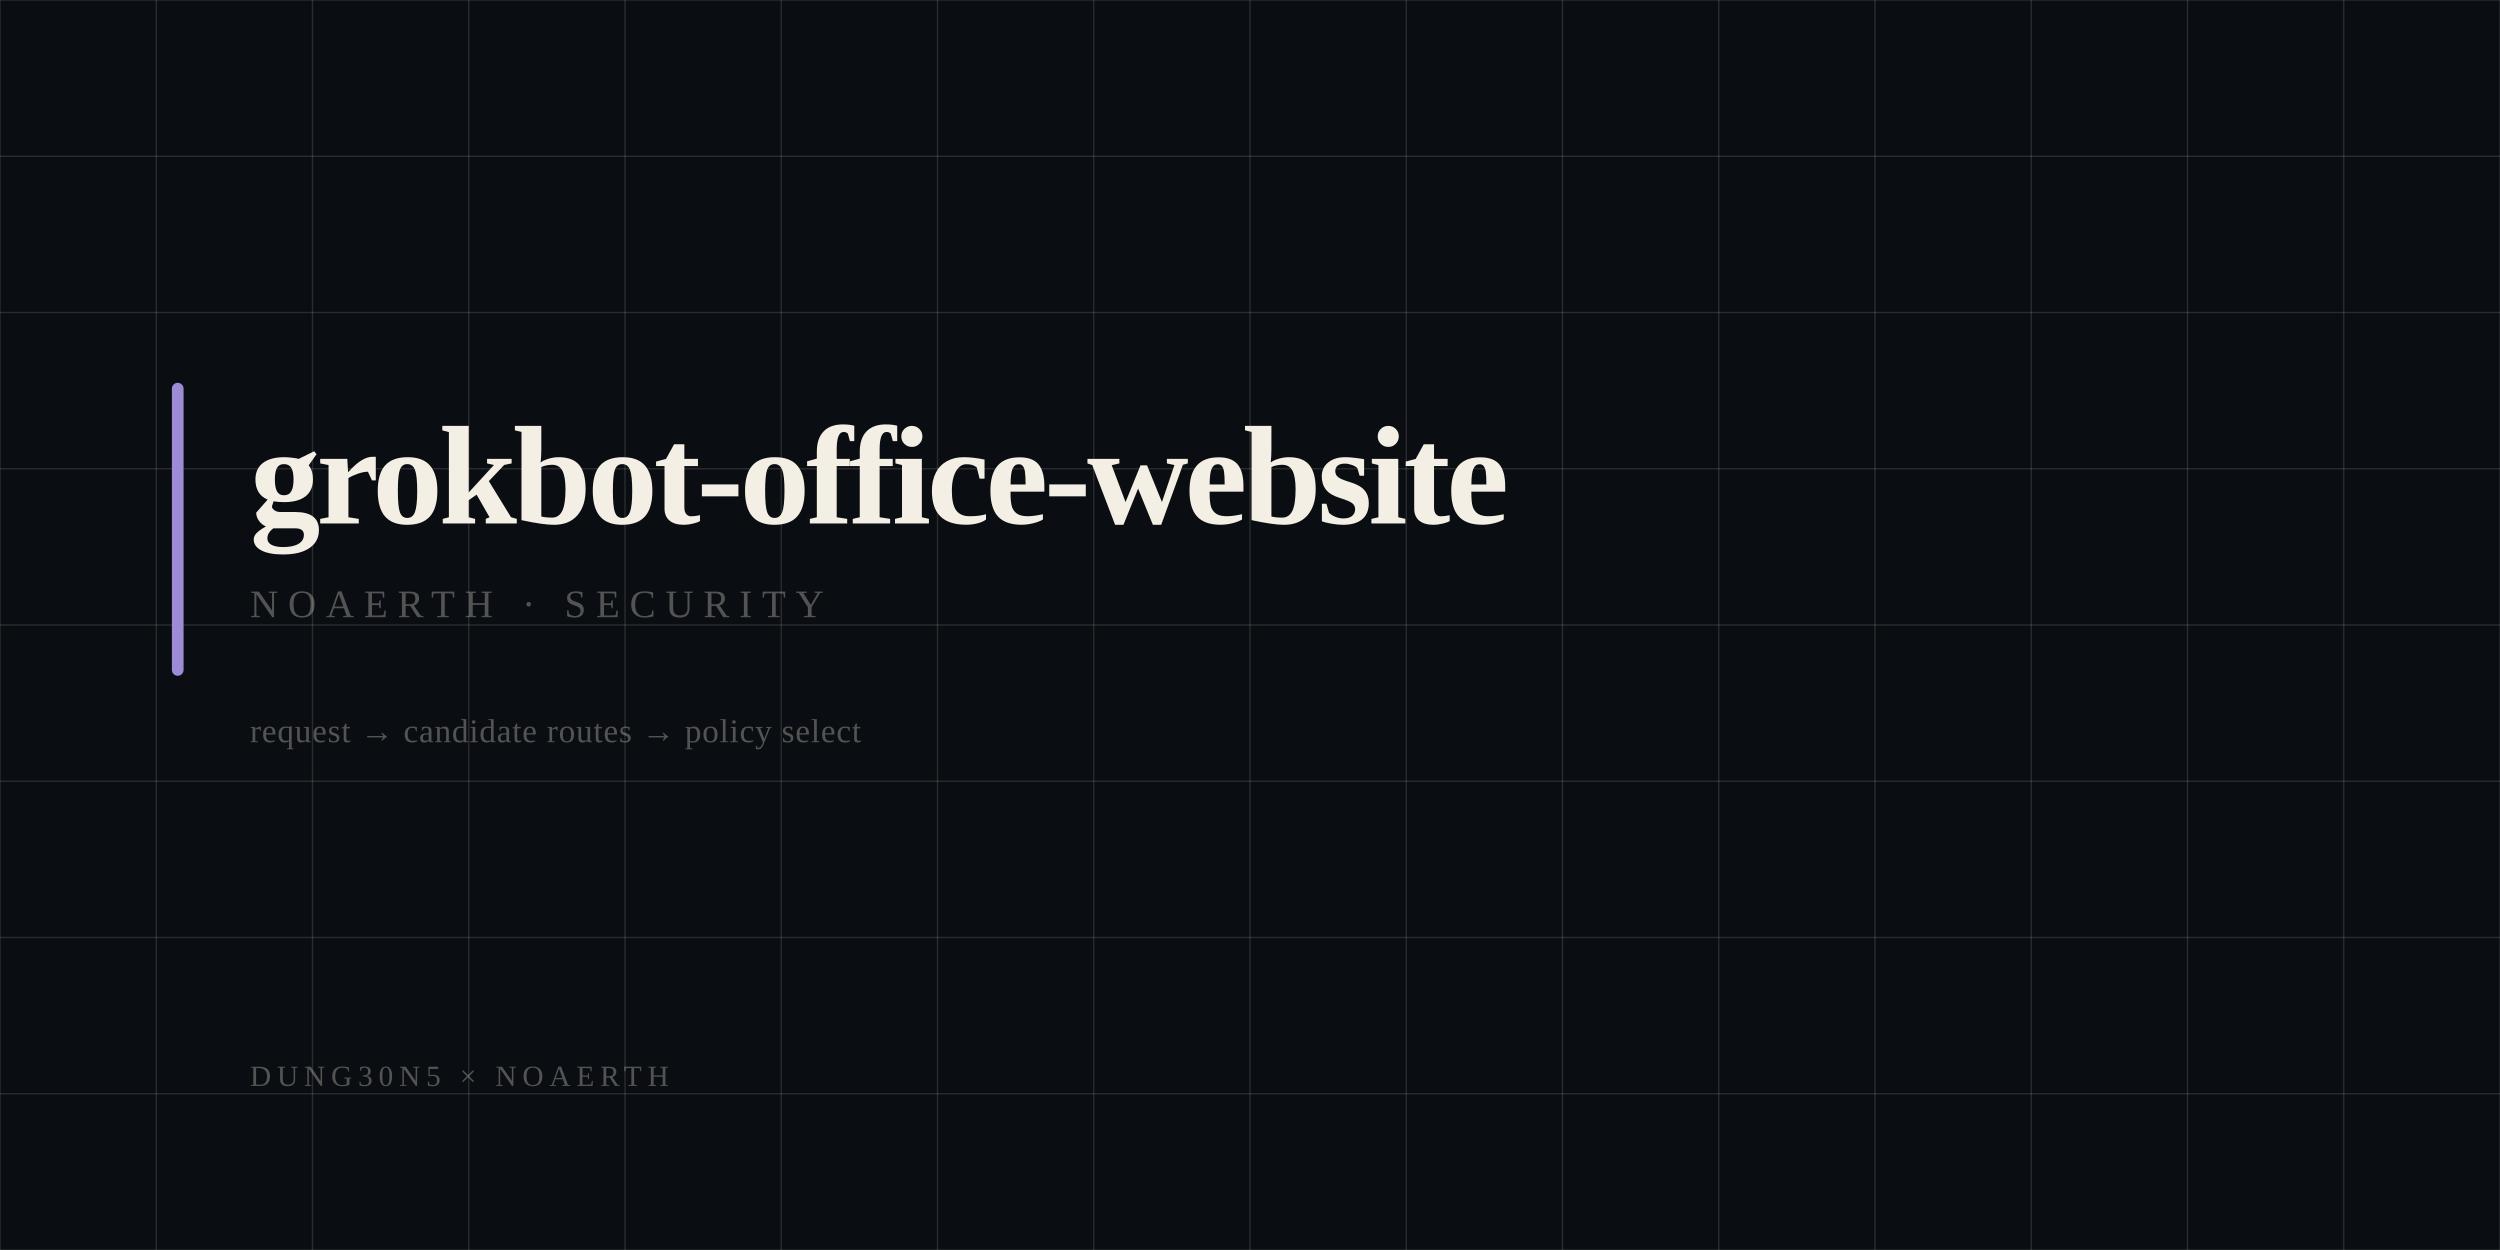
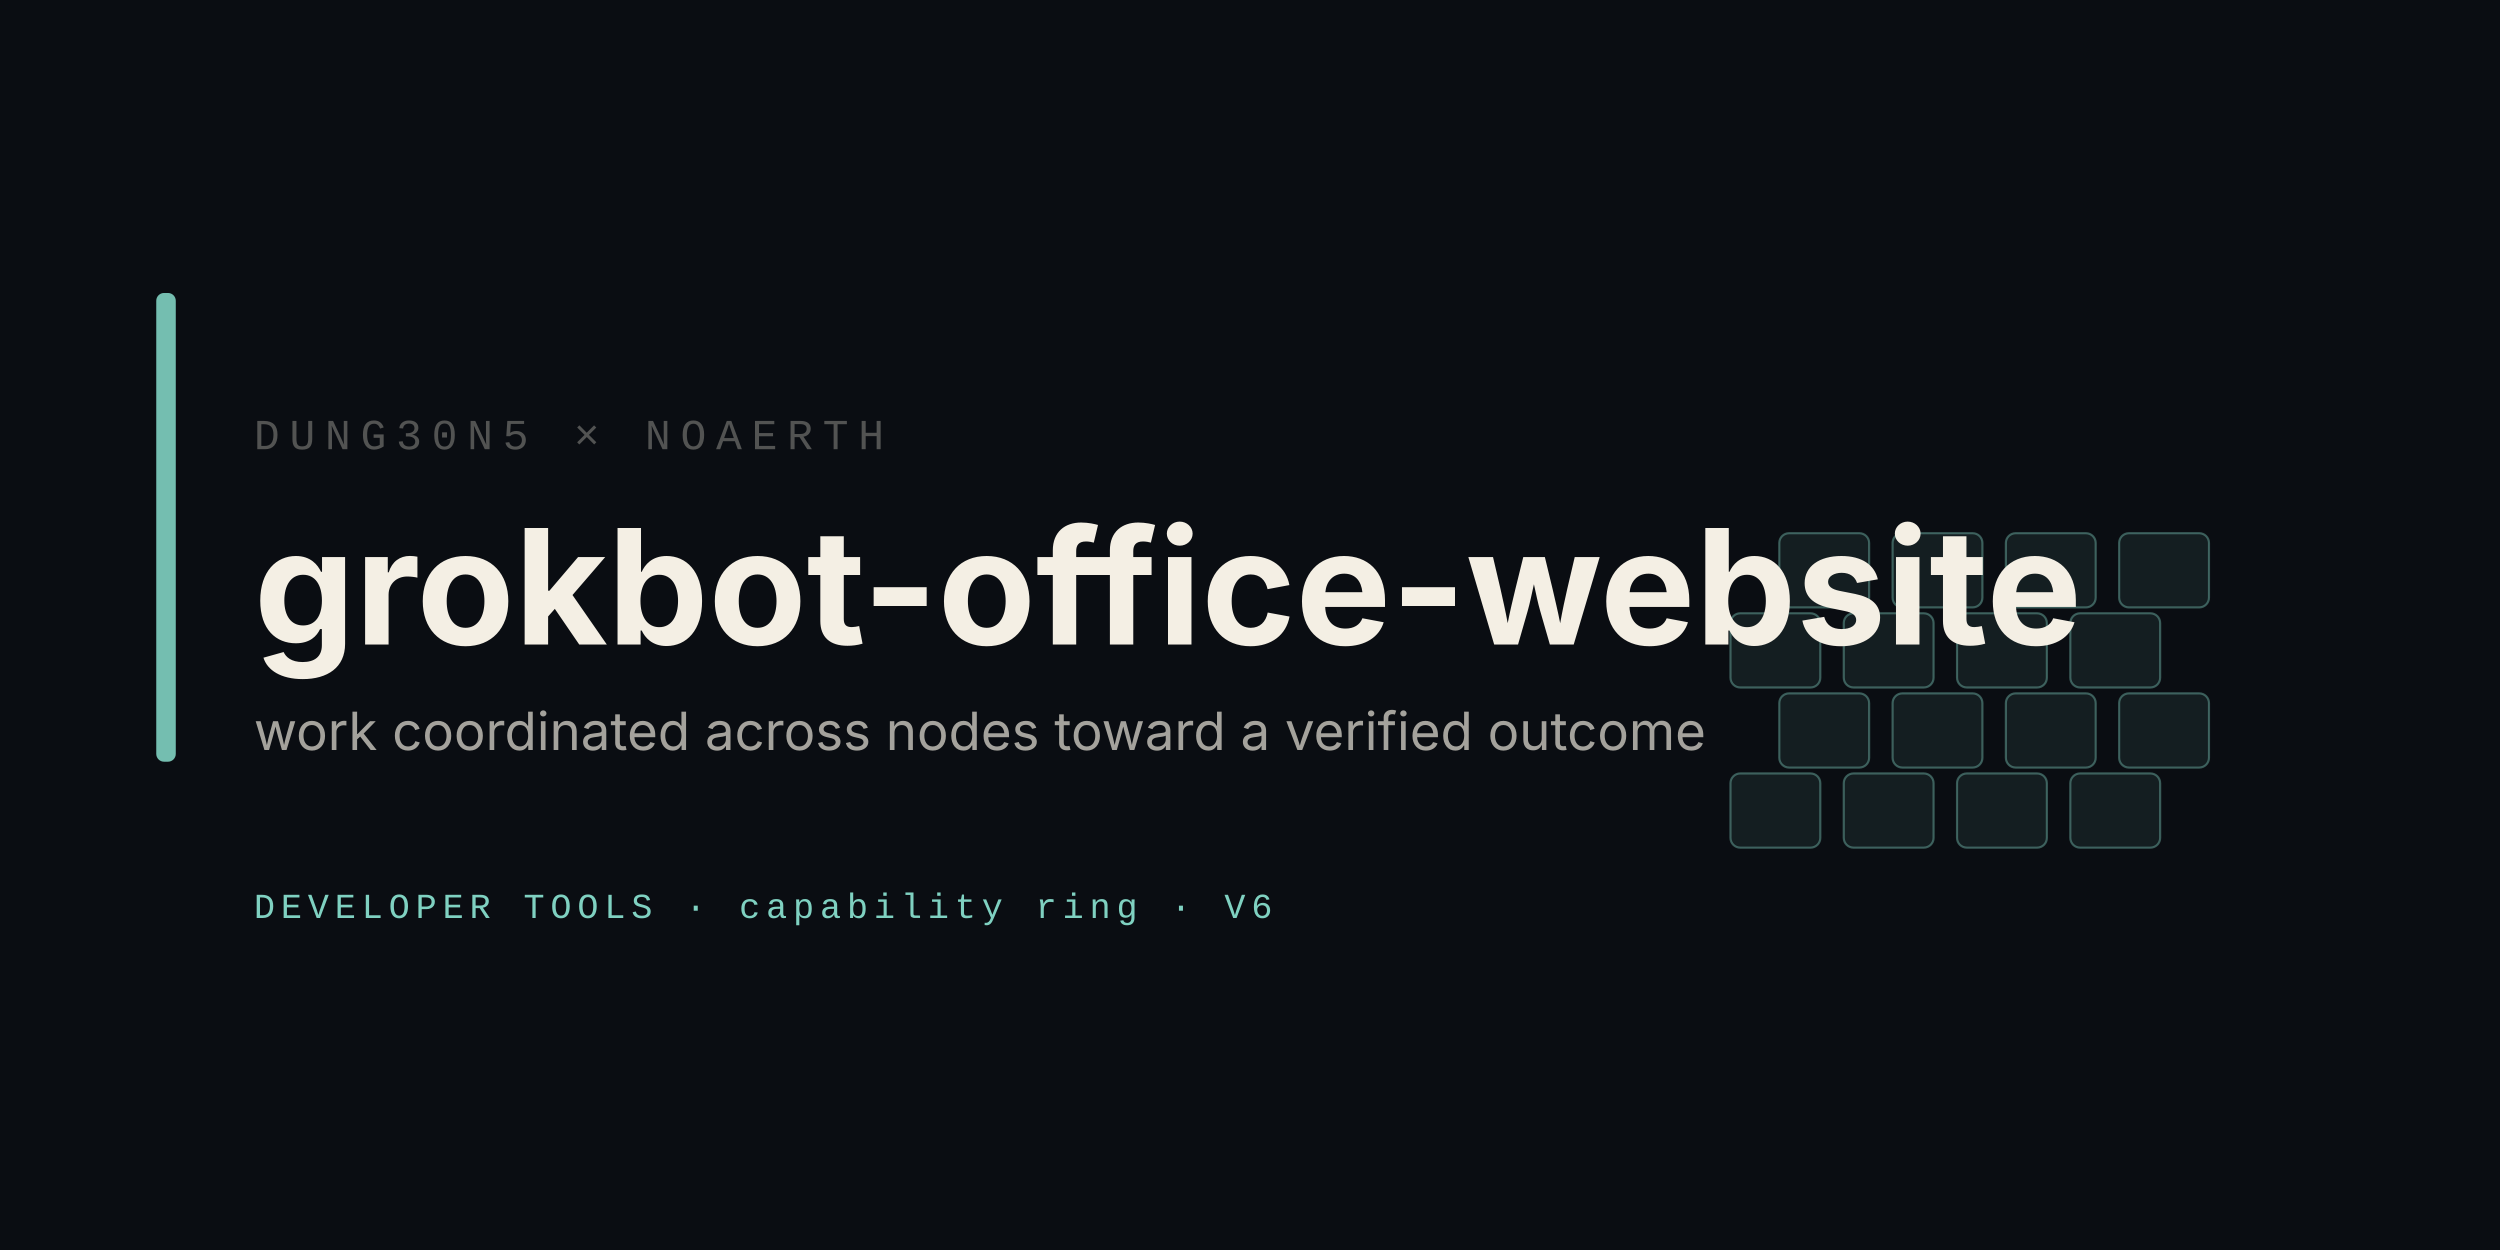
- <svg xmlns="http://www.w3.org/2000/svg" viewBox="0 0 1280 640" width="1280" height="640" role="img" aria-label="grokbot-office-website — NOAERTH project card.">
+ <svg xmlns="http://www.w3.org/2000/svg" viewBox="0 0 1280 640" width="1280" height="640" role="img" aria-label="grokbot-office-website project card">
  <rect width="1280" height="640" fill="#0a0d12" />
-   <line x1="0" y1="0" x2="0" y2="640" stroke="#f4efe424" stroke-width="0.7" />
-   <line x1="80" y1="0" x2="80" y2="640" stroke="#f4efe424" stroke-width="0.7" />
-   <line x1="160" y1="0" x2="160" y2="640" stroke="#f4efe424" stroke-width="0.7" />
-   <line x1="240" y1="0" x2="240" y2="640" stroke="#f4efe424" stroke-width="0.7" />
-   <line x1="320" y1="0" x2="320" y2="640" stroke="#f4efe424" stroke-width="0.7" />
-   <line x1="400" y1="0" x2="400" y2="640" stroke="#f4efe424" stroke-width="0.7" />
-   <line x1="480" y1="0" x2="480" y2="640" stroke="#f4efe424" stroke-width="0.7" />
-   <line x1="560" y1="0" x2="560" y2="640" stroke="#f4efe424" stroke-width="0.7" />
-   <line x1="640" y1="0" x2="640" y2="640" stroke="#f4efe424" stroke-width="0.7" />
-   <line x1="720" y1="0" x2="720" y2="640" stroke="#f4efe424" stroke-width="0.7" />
-   <line x1="800" y1="0" x2="800" y2="640" stroke="#f4efe424" stroke-width="0.7" />
-   <line x1="880" y1="0" x2="880" y2="640" stroke="#f4efe424" stroke-width="0.7" />
-   <line x1="960" y1="0" x2="960" y2="640" stroke="#f4efe424" stroke-width="0.7" />
-   <line x1="1040" y1="0" x2="1040" y2="640" stroke="#f4efe424" stroke-width="0.7" />
-   <line x1="1120" y1="0" x2="1120" y2="640" stroke="#f4efe424" stroke-width="0.7" />
-   <line x1="1200" y1="0" x2="1200" y2="640" stroke="#f4efe424" stroke-width="0.7" />
-   <line x1="1280" y1="0" x2="1280" y2="640" stroke="#f4efe424" stroke-width="0.7" />
-   <line x1="0" y1="0" x2="1280" y2="0" stroke="#f4efe424" stroke-width="0.7" />
-   <line x1="0" y1="80" x2="1280" y2="80" stroke="#f4efe424" stroke-width="0.7" />
-   <line x1="0" y1="160" x2="1280" y2="160" stroke="#f4efe424" stroke-width="0.7" />
-   <line x1="0" y1="240" x2="1280" y2="240" stroke="#f4efe424" stroke-width="0.7" />
-   <line x1="0" y1="320" x2="1280" y2="320" stroke="#f4efe424" stroke-width="0.7" />
-   <line x1="0" y1="400" x2="1280" y2="400" stroke="#f4efe424" stroke-width="0.7" />
-   <line x1="0" y1="480" x2="1280" y2="480" stroke="#f4efe424" stroke-width="0.7" />
-   <line x1="0" y1="560" x2="1280" y2="560" stroke="#f4efe424" stroke-width="0.7" />
-   <line x1="0" y1="640" x2="1280" y2="640" stroke="#f4efe424" stroke-width="0.7" />
-   <rect x="88" y="196" width="6" height="150" rx="3" fill="#9d8bd6" />
-   <text x="128" y="268" fill="#f4efe4" font-size="72" font-weight="680" letter-spacing="-2">grokbot-office-website</text>
-   <text x="128" y="316" fill="#f4efe44f" font-size="20" letter-spacing="5">NOAERTH · SECURITY</text>
-   <text x="128" y="380" fill="#f4efe44f" font-size="17" letter-spacing="0.4">request → candidate routes → policy select</text>
-   <text x="128" y="556" fill="#f4efe44f" font-size="15" letter-spacing="3">DUNG30N5 × NOAERTH</text>
+   <rect x="886" y="396" width="46" height="38" rx="5" fill="#7fd1c1" fill-opacity="0.09" stroke="#7fd1c1" stroke-width="1.1" stroke-opacity="0.4" />
+   <rect x="944" y="396" width="46" height="38" rx="5" fill="#7fd1c1" fill-opacity="0.09" stroke="#7fd1c1" stroke-width="1.1" stroke-opacity="0.4" />
+   <rect x="1002" y="396" width="46" height="38" rx="5" fill="#7fd1c1" fill-opacity="0.09" stroke="#7fd1c1" stroke-width="1.1" stroke-opacity="0.4" />
+   <rect x="1060" y="396" width="46" height="38" rx="5" fill="#7fd1c1" fill-opacity="0.09" stroke="#7fd1c1" stroke-width="1.1" stroke-opacity="0.4" />
+   <rect x="911" y="355" width="46" height="38" rx="5" fill="#7fd1c1" fill-opacity="0.09" stroke="#7fd1c1" stroke-width="1.1" stroke-opacity="0.4" />
+   <rect x="969" y="355" width="46" height="38" rx="5" fill="#7fd1c1" fill-opacity="0.09" stroke="#7fd1c1" stroke-width="1.1" stroke-opacity="0.4" />
+   <rect x="1027" y="355" width="46" height="38" rx="5" fill="#7fd1c1" fill-opacity="0.09" stroke="#7fd1c1" stroke-width="1.1" stroke-opacity="0.4" />
+   <rect x="1085" y="355" width="46" height="38" rx="5" fill="#7fd1c1" fill-opacity="0.09" stroke="#7fd1c1" stroke-width="1.1" stroke-opacity="0.4" />
+   <rect x="886" y="314" width="46" height="38" rx="5" fill="#7fd1c1" fill-opacity="0.09" stroke="#7fd1c1" stroke-width="1.1" stroke-opacity="0.4" />
+   <rect x="944" y="314" width="46" height="38" rx="5" fill="#7fd1c1" fill-opacity="0.09" stroke="#7fd1c1" stroke-width="1.1" stroke-opacity="0.4" />
+   <rect x="1002" y="314" width="46" height="38" rx="5" fill="#7fd1c1" fill-opacity="0.09" stroke="#7fd1c1" stroke-width="1.1" stroke-opacity="0.4" />
+   <rect x="1060" y="314" width="46" height="38" rx="5" fill="#7fd1c1" fill-opacity="0.09" stroke="#7fd1c1" stroke-width="1.1" stroke-opacity="0.4" />
+   <rect x="911" y="273" width="46" height="38" rx="5" fill="#7fd1c1" fill-opacity="0.09" stroke="#7fd1c1" stroke-width="1.1" stroke-opacity="0.4" />
+   <rect x="969" y="273" width="46" height="38" rx="5" fill="#7fd1c1" fill-opacity="0.09" stroke="#7fd1c1" stroke-width="1.1" stroke-opacity="0.4" />
+   <rect x="1027" y="273" width="46" height="38" rx="5" fill="#7fd1c1" fill-opacity="0.09" stroke="#7fd1c1" stroke-width="1.1" stroke-opacity="0.4" />
+   <rect x="1085" y="273" width="46" height="38" rx="5" fill="#7fd1c1" fill-opacity="0.09" stroke="#7fd1c1" stroke-width="1.1" stroke-opacity="0.4" />
+   <rect x="80" y="150" width="10" height="240" rx="4" fill="#7fd1c1" opacity="0.9" />
+   <text x="130" y="230" font-family="ui-monospace, SFMono-Regular, Menlo, Monaco, Consolas, 'Liberation Mono', monospace" font-size="22" letter-spacing="5" fill="#f4efe44f">DUNG30N5 × NOAERTH</text>
+   <text x="130" y="330" font-family="-apple-system, BlinkMacSystemFont, 'Segoe UI', Inter, Helvetica, Arial, sans-serif" font-size="82" font-weight="700" fill="#f4efe4">grokbot-office-website</text>
+   <text x="130" y="384" font-family="-apple-system, BlinkMacSystemFont, 'Segoe UI', Inter, Helvetica, Arial, sans-serif" font-size="27" fill="#f4efe4a8">work coordinated across nodes toward a verified outcome</text>
+   <text x="130" y="470" font-family="ui-monospace, SFMono-Regular, Menlo, Monaco, Consolas, 'Liberation Mono', monospace" font-size="18" fill="#7fd1c1" letter-spacing="3">DEVELOPER TOOLS · capability ring · V6</text>
</svg>
